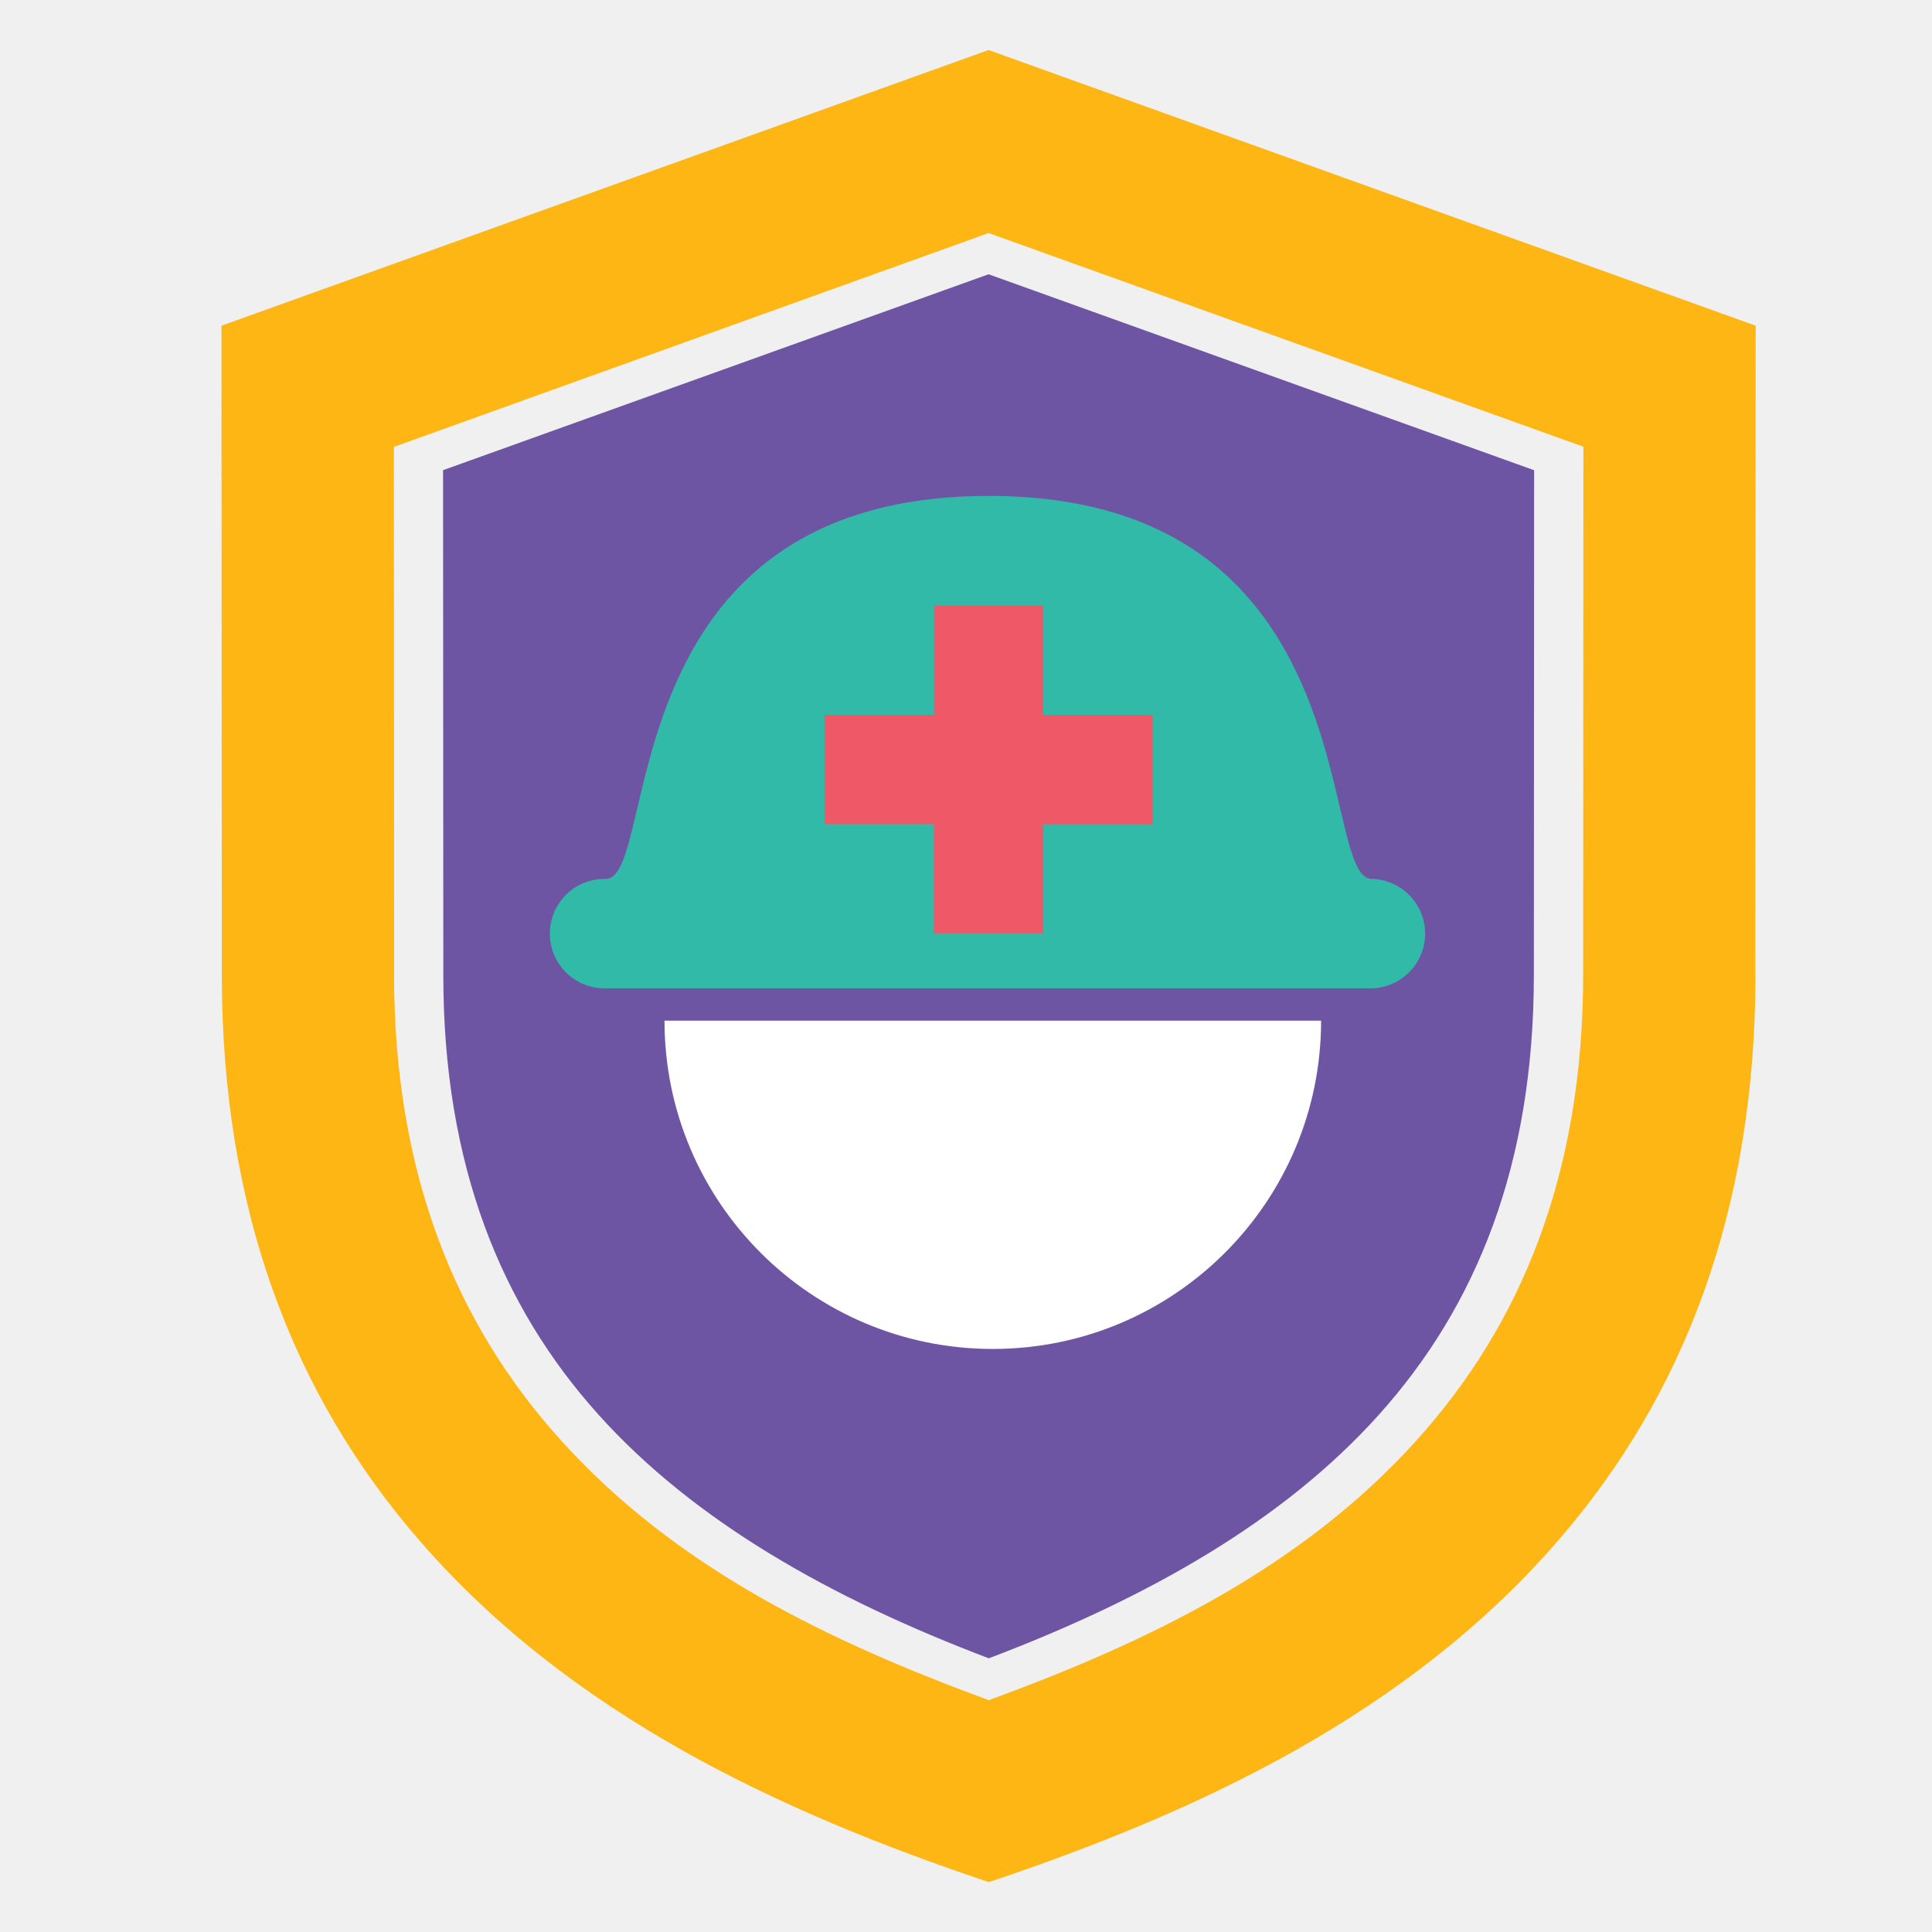
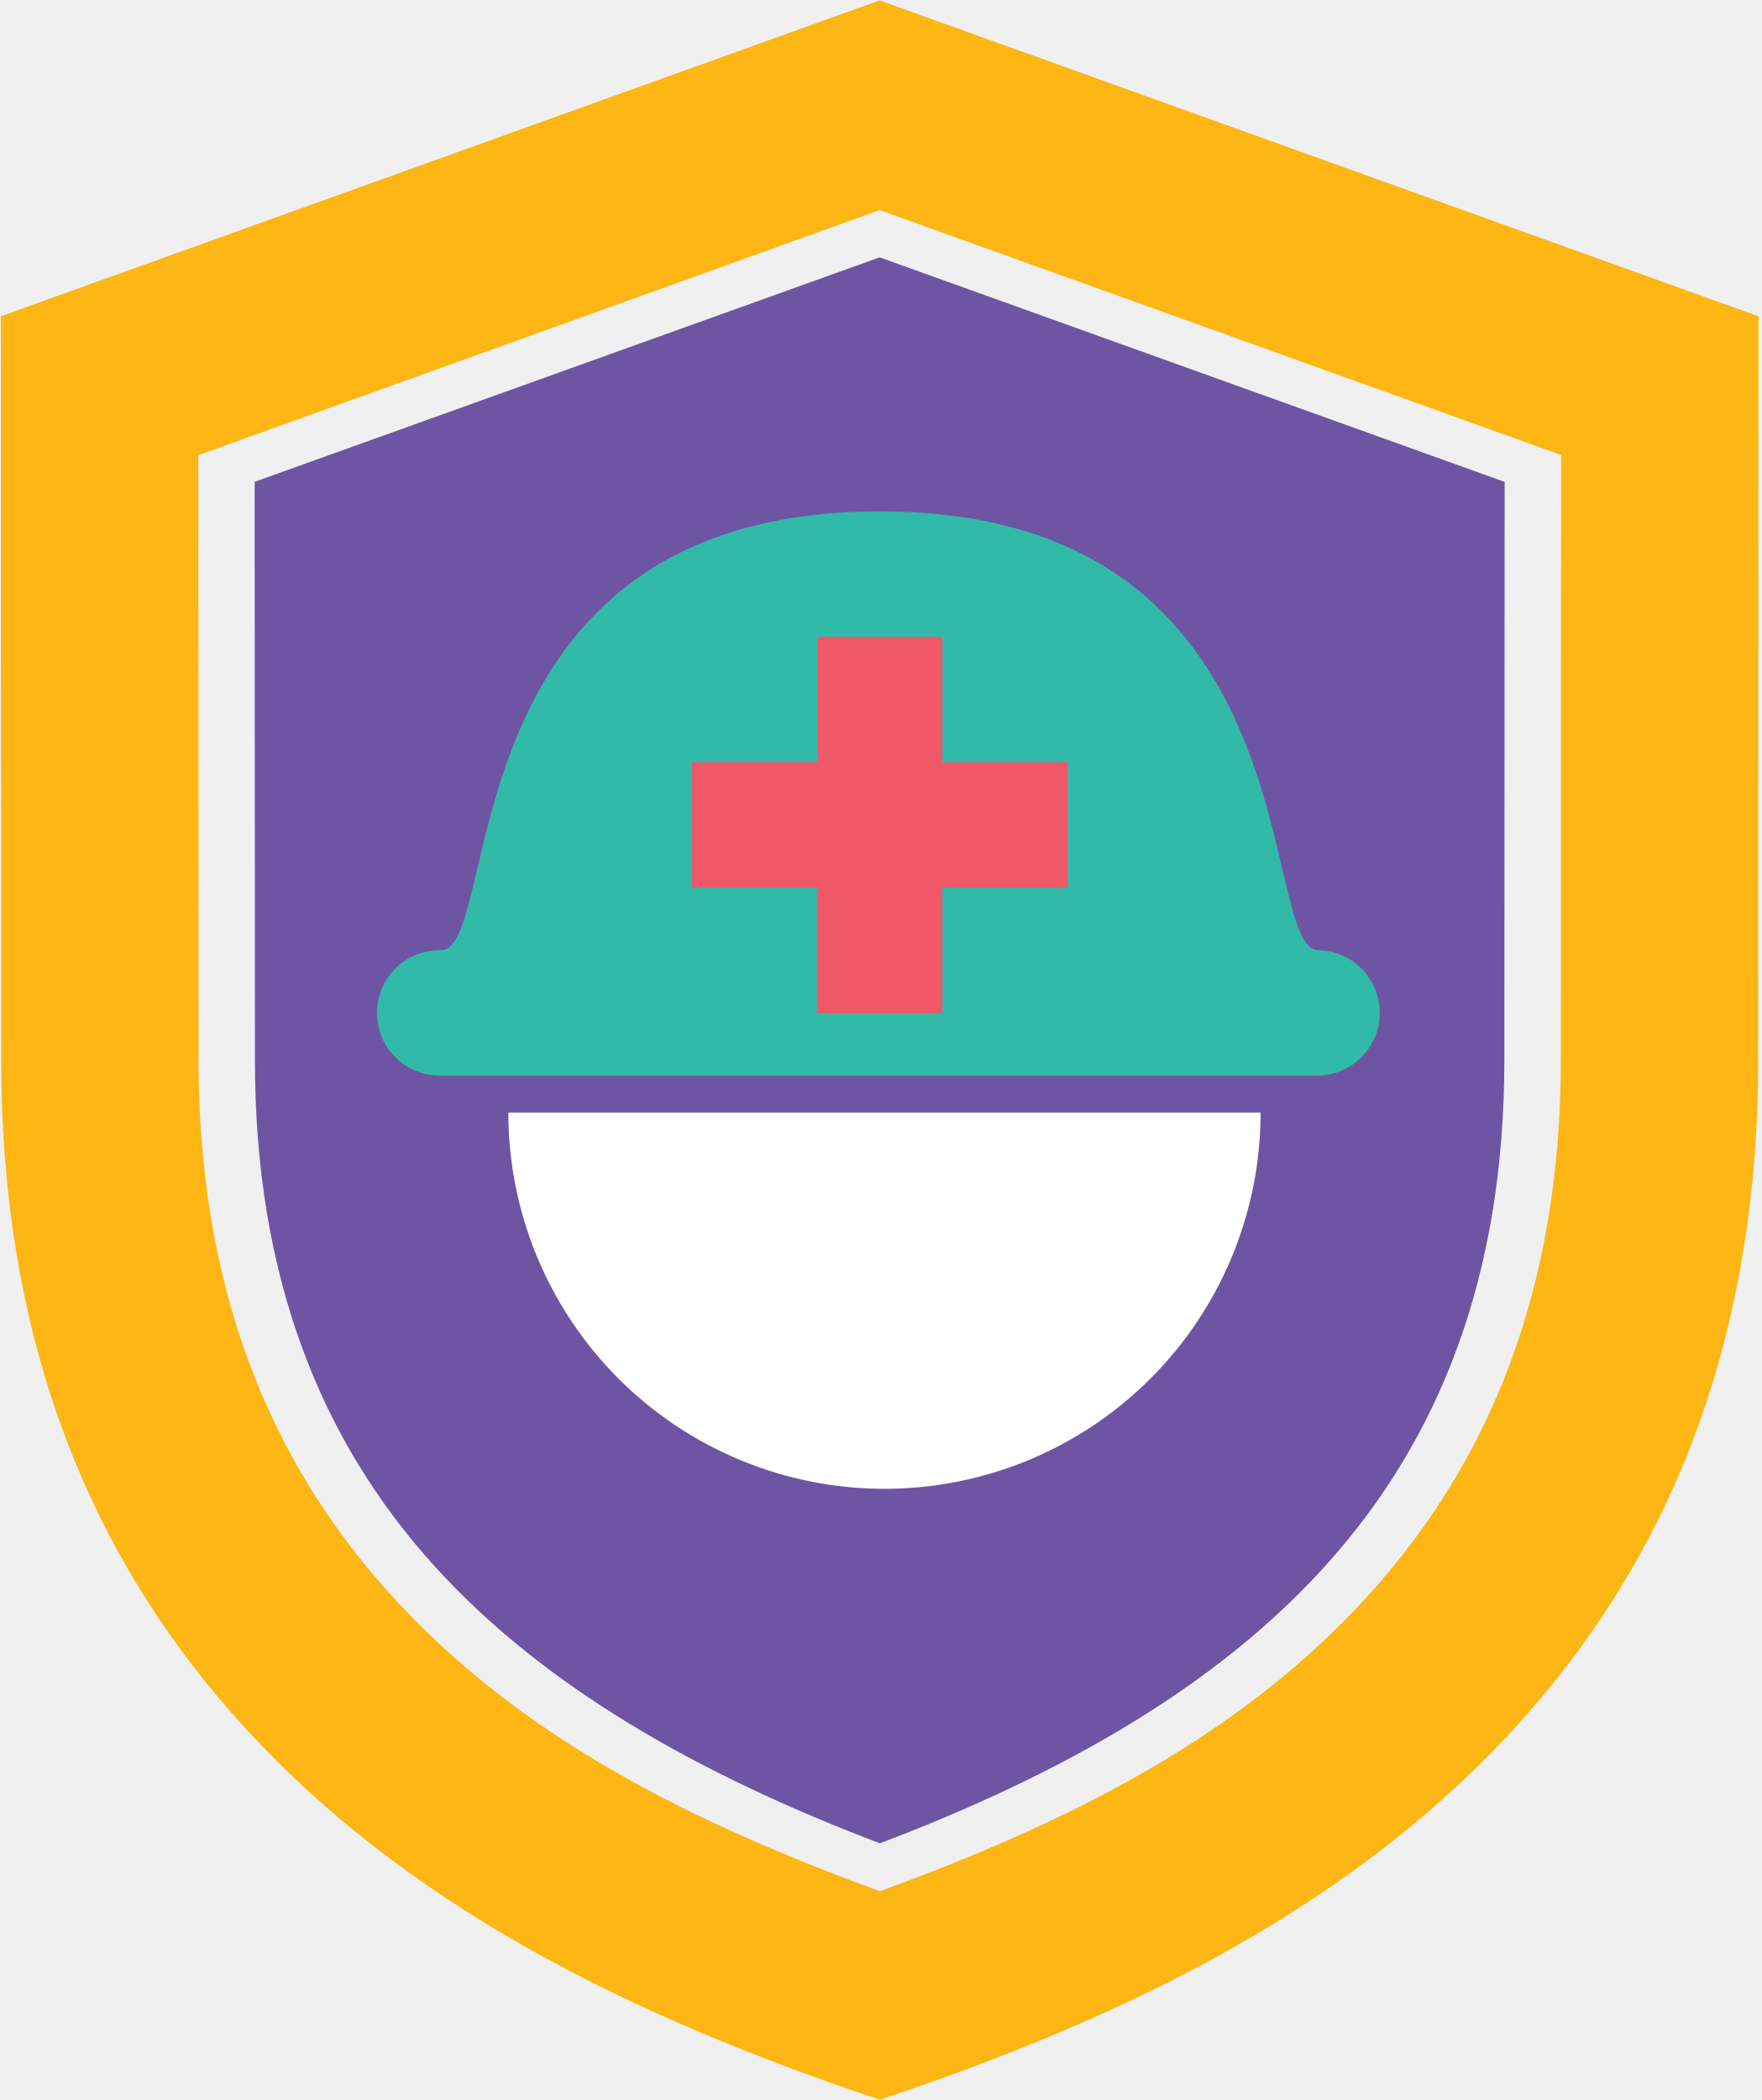
- <svg xmlns="http://www.w3.org/2000/svg" id="Layer_1" data-name="Layer 1" viewBox="0 0 700 700">
-   <defs>
-     <style>.cls-1{fill:#fdb614;}.cls-1,.cls-2{fill-rule:evenodd;}.cls-2{fill:#6e55a4;}.cls-3{fill:#ef5867;}.cls-4{fill:#32baa8;}.cls-5{fill:#fff;}</style>
-   </defs>
-   <path class="cls-1" d="M636,353.07,636.12,118,358.18,18.12,80.25,118l.12,235.13c0,84.05,25,151.6,72.11,205.61,54.24,62.19,128.93,97.41,205.78,123.18,76.8-25.71,151.62-61,205.79-123.18,47-54,71.92-121.52,72-205.63m-493.24,0-.1-191.2L358.18,84.43l215.51,77.42-.08,191.2c0,72.15-22.3,126.47-60.12,168.53C471.7,568.1,416,594.85,358.25,616,300.46,594.74,244.87,568.17,203,521.58,165.11,479.53,142.8,425.2,142.77,353.05Z" />
-   <path class="cls-2" d="M160.53,170.35l.09,183c0,68.65,20.88,119.92,56.23,159.22,34.7,38.57,83.85,66.42,141.41,88.27C415.83,579,465,551.16,499.59,512.59c35.32-39.3,56.13-90.55,56.16-159.22l.09-183-197.66-71Z" />
-   <rect class="cls-3" x="287.58" y="209.8" width="138.79" height="138.79" />
-   <path class="cls-4" d="M477.13,358.09v0m-237.9,0v0m257.73,0a19.83,19.83,0,0,0,0-39.65h0c-19.75-.21-.08-138.75-138.73-138.75s-119,138.54-138.74,138.75h0a19.83,19.83,0,1,0,0,39.65m79.3-99.1h39.64V219.32H378V259h39.65v39.65H378v39.65H338.36V298.61H298.73V259Z" />
-   <path class="cls-5" d="M240.76,369.8a118.95,118.95,0,1,0,237.9,0" />
+ <svg xmlns="http://www.w3.org/2000/svg" width="557" height="664" viewBox="0 0 557 664" fill="none">
+   <path fill-rule="evenodd" clip-rule="evenodd" d="M556 335.07L556.12 100L278.18 0.12L0.25 100L0.37 335.13C0.37 419.18 25.37 486.73 72.48 540.74C126.72 602.93 201.41 638.15 278.26 663.92C355.06 638.21 429.88 602.92 484.05 540.74C531.05 486.74 555.97 419.22 556.05 335.11L556 335.07ZM62.81 335.11L62.71 143.91L278.18 66.43L493.69 143.85L493.61 335.05C493.61 407.2 471.31 461.52 433.49 503.58C391.7 550.1 336 576.85 278.25 598C220.46 576.74 164.87 550.17 123 503.58C85.11 461.53 62.8 407.2 62.77 335.05L62.81 335.11Z" fill="#FDB614" />
+   <path fill-rule="evenodd" clip-rule="evenodd" d="M80.53 152.35L80.62 335.35C80.62 404 101.5 455.27 136.85 494.57C171.55 533.14 220.7 560.99 278.26 582.84C335.83 561 385 533.16 419.59 494.59C454.91 455.29 475.72 404.04 475.75 335.37L475.84 152.37L278.18 81.37L80.53 152.35Z" fill="#6E55A4" />
+   <path d="M346.37 191.8H207.58V330.59H346.37V191.8Z" fill="#EF5867" />
+   <path d="M416.96 340.09C422.141 339.974 427.07 337.834 430.693 334.129C434.316 330.424 436.345 325.448 436.345 320.265C436.345 315.083 434.316 310.107 430.693 306.402C427.07 302.697 422.141 300.557 416.96 300.44V300.44C397.21 300.23 416.88 161.69 278.23 161.69C139.58 161.69 159.23 300.23 139.49 300.44C136.849 300.381 134.223 300.85 131.766 301.82C129.309 302.789 127.07 304.24 125.181 306.087C123.293 307.934 121.792 310.139 120.767 312.574C119.743 315.009 119.215 317.624 119.215 320.265C119.215 322.907 119.743 325.522 120.767 327.957C121.792 330.392 123.293 332.597 125.181 334.444C127.07 336.291 129.309 337.742 131.766 338.711C134.223 339.681 136.849 340.15 139.49 340.09H416.96ZM218.79 240.99H258.43V201.32H298V241H337.65V280.65H298V320.3H258.36V280.61H218.73V241L218.79 240.99Z" fill="#32BAA8" />
+   <path d="M160.76 351.8C160.76 367.421 163.837 382.888 169.814 397.32C175.792 411.752 184.554 424.865 195.599 435.91C206.645 446.956 219.758 455.717 234.19 461.695C248.621 467.673 264.089 470.75 279.71 470.75C295.33 470.75 310.798 467.673 325.23 461.695C339.662 455.717 352.775 446.956 363.82 435.91C374.866 424.865 383.627 411.752 389.605 397.32C395.583 382.888 398.66 367.421 398.66 351.8" fill="white" />
</svg>
